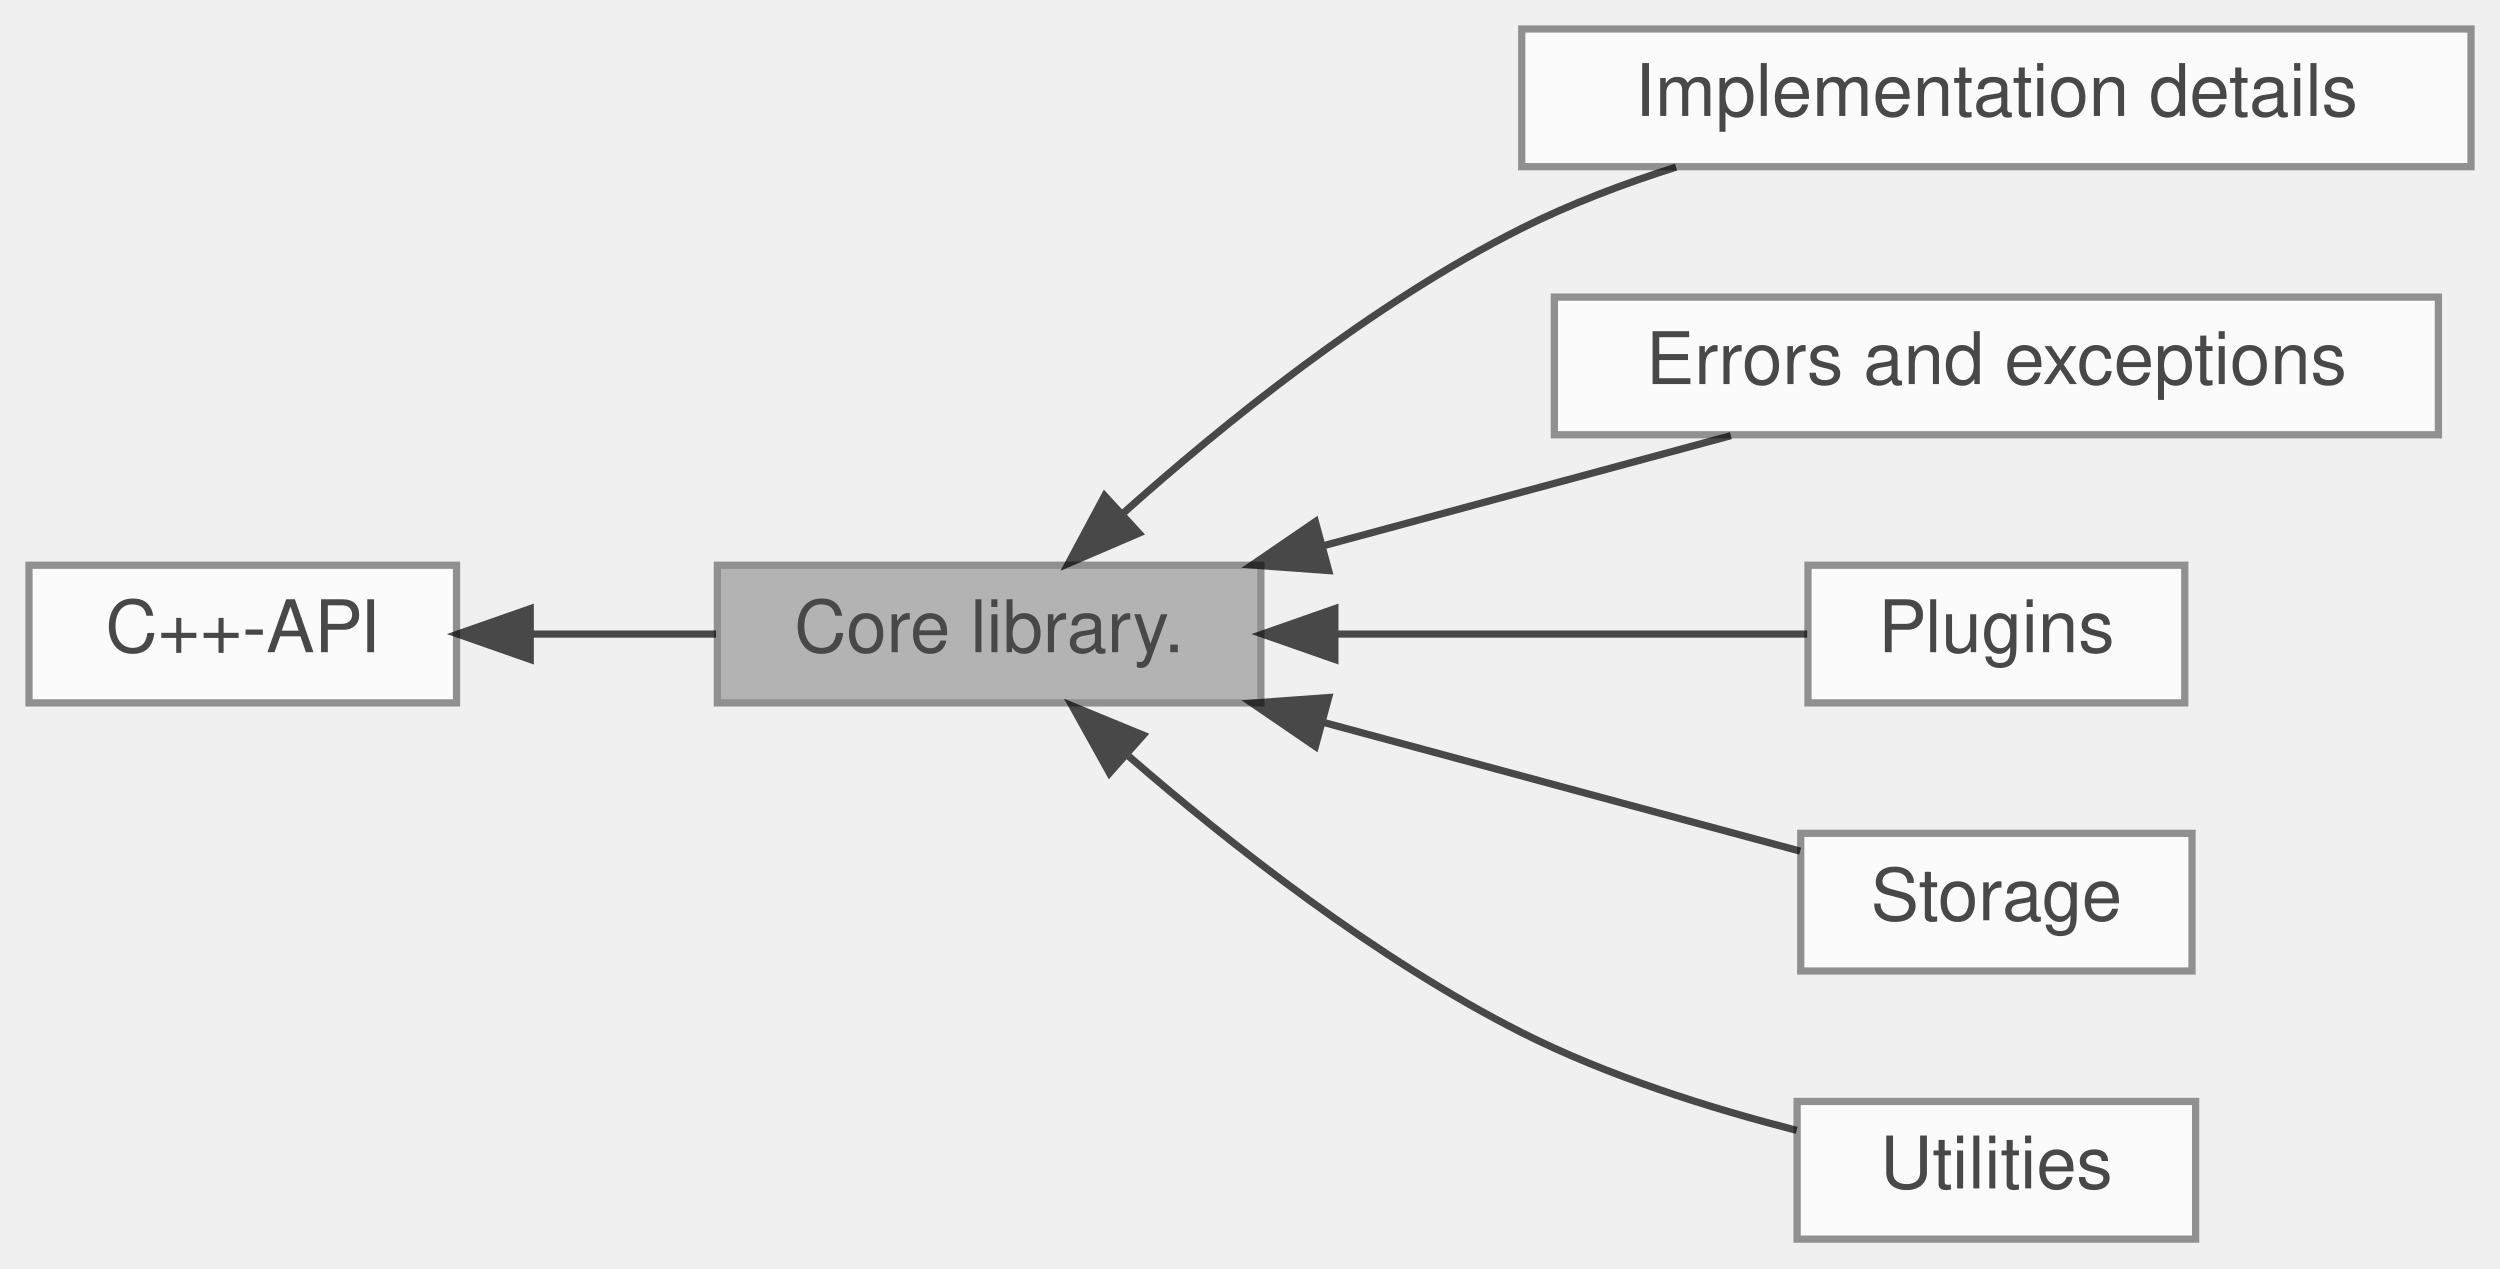
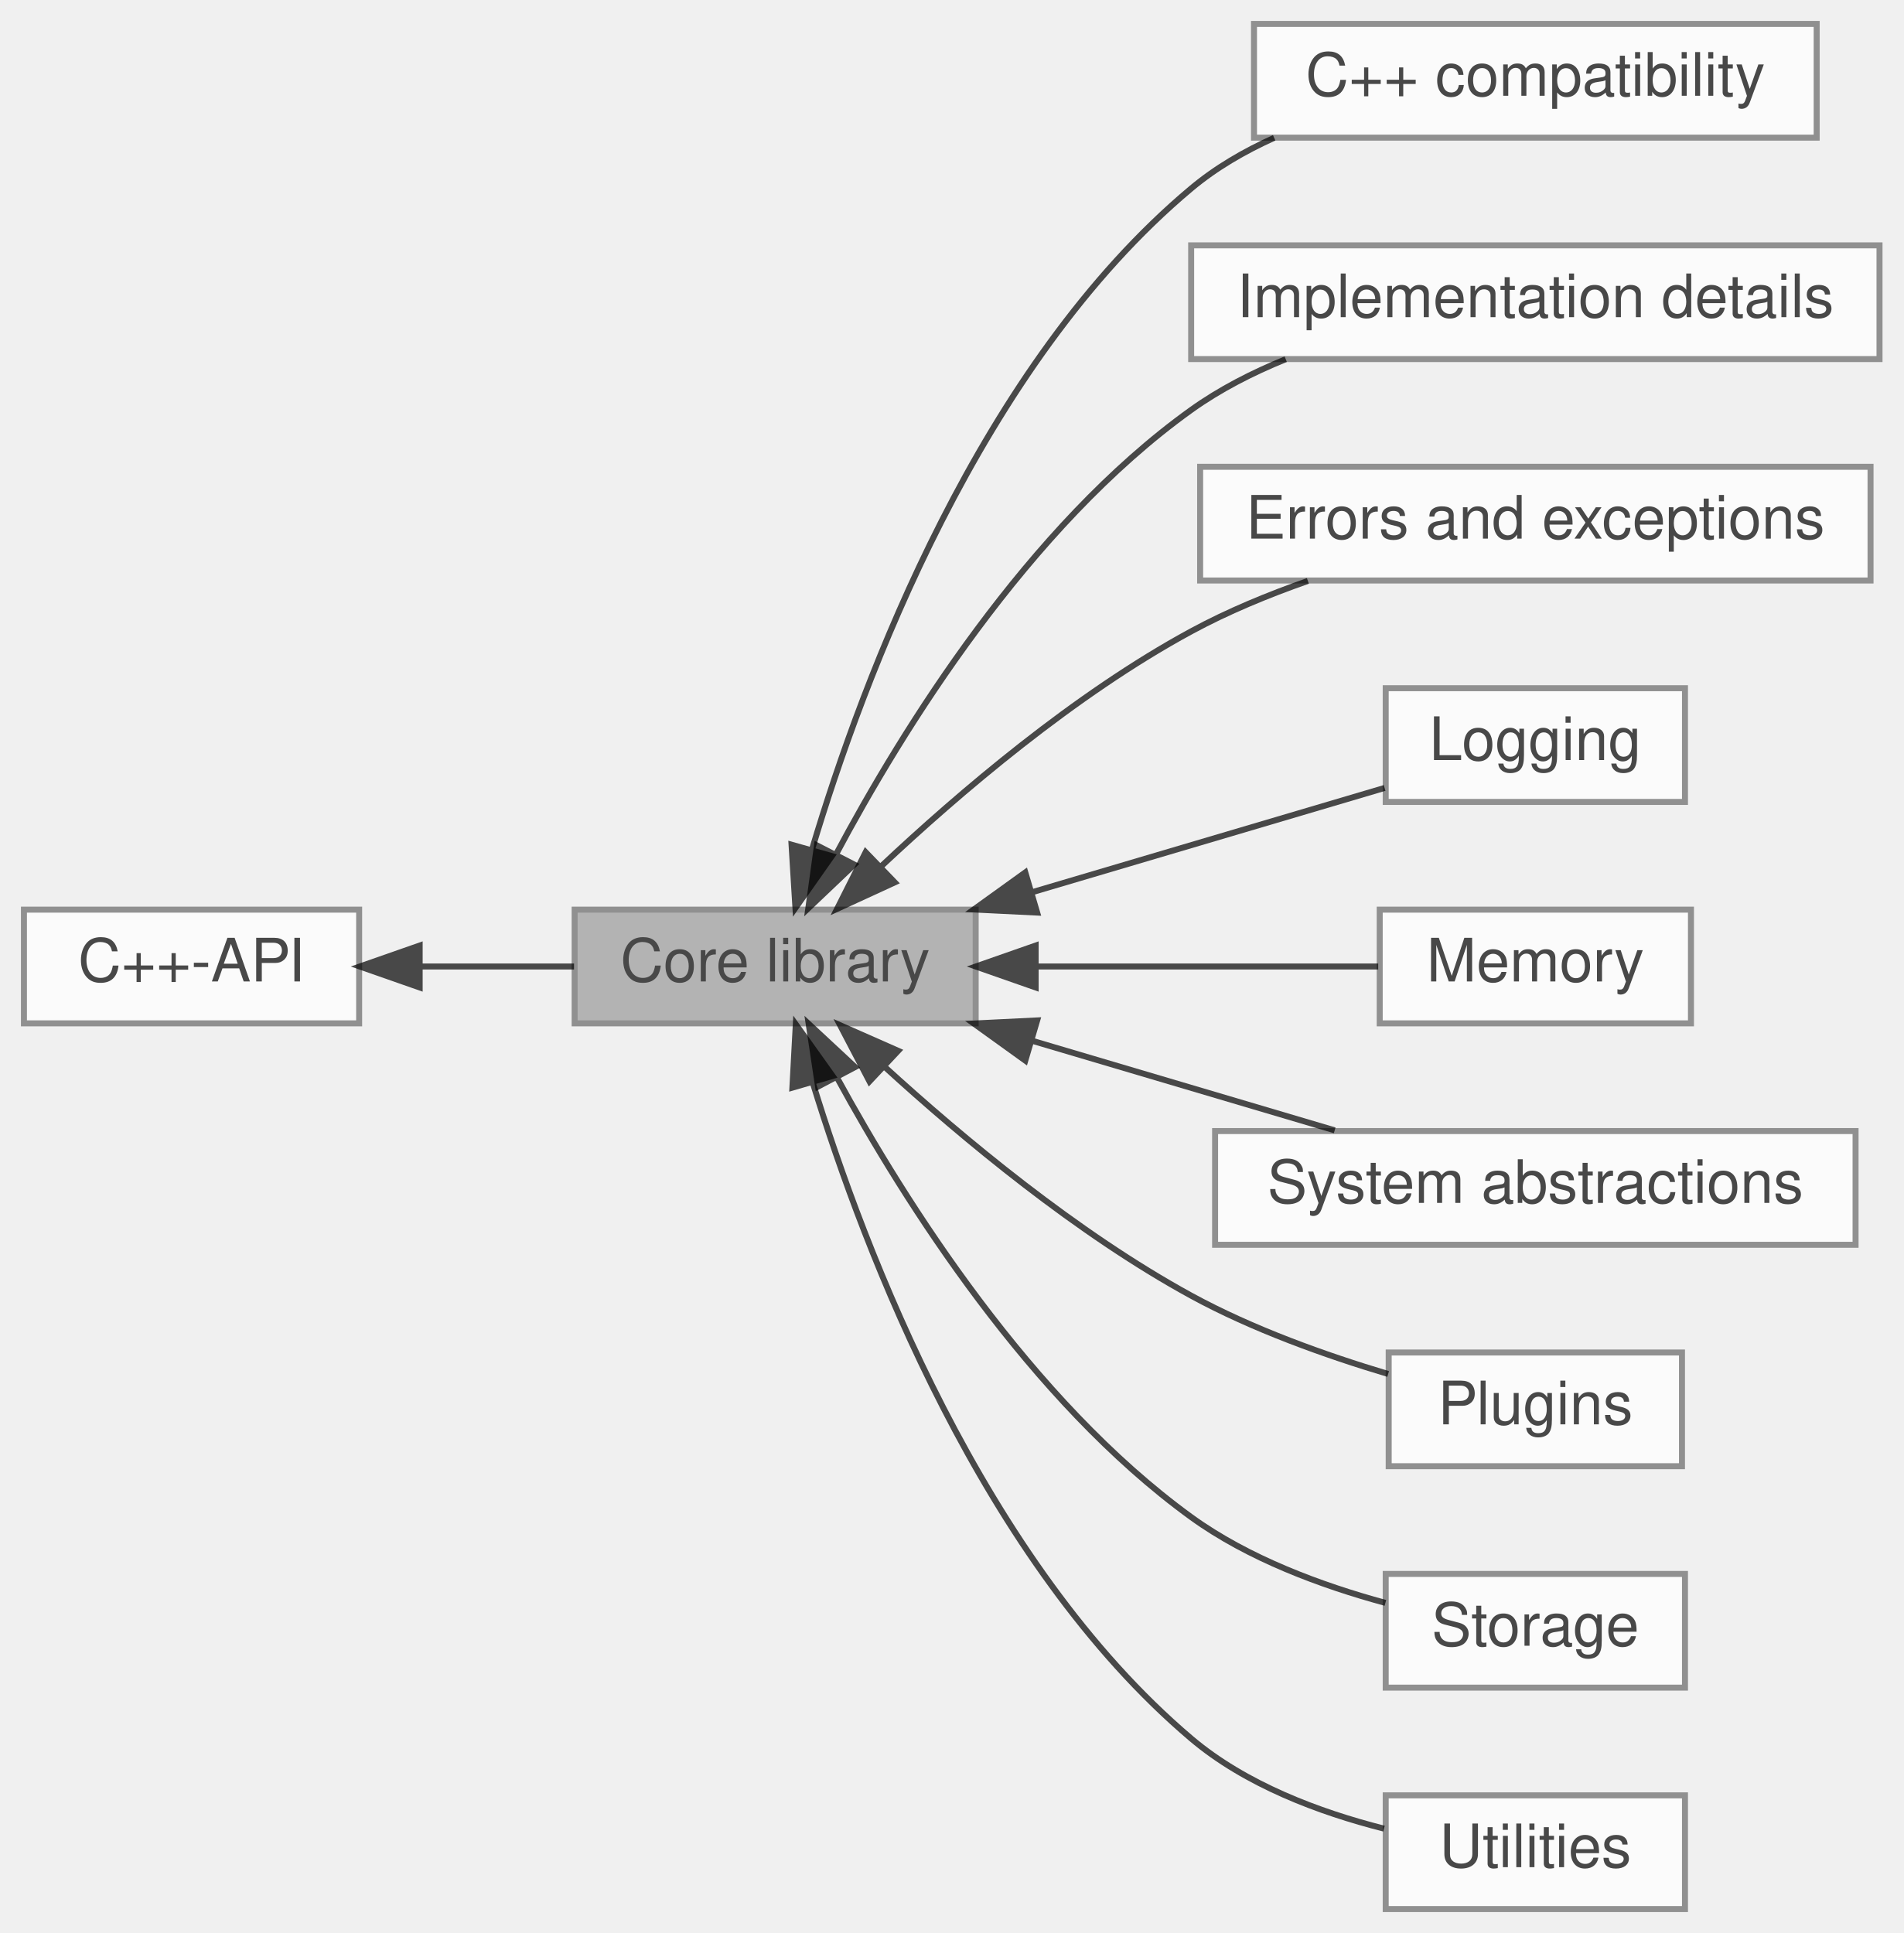
- <svg xmlns="http://www.w3.org/2000/svg" xmlns:xlink="http://www.w3.org/1999/xlink" width="345pt" height="175pt" viewBox="0.00 0.00 345.00 175.00">
+ <svg xmlns="http://www.w3.org/2000/svg" xmlns:xlink="http://www.w3.org/1999/xlink" width="318pt" height="323pt" viewBox="0.00 0.00 318.00 323.00">
  <svg id="main" version="1.1" xml:space="preserve">
    <style type="text/css">
.node, .edge {opacity: 0.7;}
.node.selected, .edge.selected {opacity: 1;}
.edge:hover path { stroke: red; }
.edge:hover polygon { stroke: red; fill: red; }
</style>
    <svg id="graph" class="graph">
-       <g id="graph0" class="graph" transform="scale(1 1) rotate(0) translate(4 171)">
+       <g id="graph0" class="graph" transform="scale(1 1) rotate(0) translate(4 319)">
        <g id="Node000002" class="node">
          <g id="a_Node000002">
-             <a xlink:href="group__api.html" target="_top" xlink:title=" ">
-               <polygon fill="white" stroke="#666666" points="59,-93 0,-93 0,-74 59,-74 59,-93" />
-               <text text-anchor="middle" x="29.5" y="-81" font-family="Helvetica,sans-Serif" font-size="10.00">C++-API</text>
+             <a xlink:href="group__api.html" target="_top" xlink:title="The C++ application programming interface.">
+               <polygon fill="white" stroke="#666666" points="56,-167 0,-167 0,-148 56,-148 56,-167" />
+               <text text-anchor="middle" x="28" y="-155" font-family="Helvetica,sans-Serif" font-size="10.00">C++-API</text>
            </a>
          </g>
        </g>
        <g id="Node000001" class="node">
          <g id="a_Node000001">
            <a xlink:title=" ">
-               <polygon fill="#999999" stroke="#666666" points="170,-93 95,-93 95,-74 170,-74 170,-93" />
-               <text text-anchor="middle" x="132.5" y="-81" font-family="Helvetica,sans-Serif" font-size="10.00">Core library.</text>
+               <polygon fill="#999999" stroke="#666666" points="159,-167 92,-167 92,-148 159,-148 159,-167" />
+               <text text-anchor="middle" x="125.5" y="-155" font-family="Helvetica,sans-Serif" font-size="10.00">Core library</text>
            </a>
          </g>
        </g>
        <g id="edge1" class="edge">
-           <path fill="none" stroke="black" d="M69.43,-83.5C77.77,-83.5 86.56,-83.5 94.81,-83.5" />
-           <polygon fill="black" stroke="black" points="69.17,-80 59.17,-83.5 69.17,-87 69.17,-80" />
+           <path fill="none" stroke="black" d="M66.16,-157.5C74.65,-157.5 83.61,-157.5 91.9,-157.5" />
+           <polygon fill="black" stroke="black" points="66.11,-154 56.11,-157.5 66.11,-161 66.11,-154" />
+         </g>
+         <g id="Node000009" class="node">
+           <g id="a_Node000009">
+             <a xlink:href="group__api-core-cpp.html" target="_top" xlink:title=" ">
+               <polygon fill="white" stroke="#666666" points="299.5,-315 205.5,-315 205.5,-296 299.5,-296 299.5,-315" />
+               <text text-anchor="middle" x="252.5" y="-303" font-family="Helvetica,sans-Serif" font-size="10.00">C++ compatibility</text>
+             </a>
+           </g>
+         </g>
+         <g id="edge8" class="edge">
+           <path fill="none" stroke="black" d="M131.71,-177.23C140.21,-205.67 159.78,-258 195,-287.5 199.1,-290.94 203.87,-293.72 208.87,-295.97" />
+           <polygon fill="black" stroke="black" points="134.98,-175.95 128.89,-167.28 128.24,-177.85 134.98,-175.95" />
+         </g>
+         <g id="Node000011" class="node">
+           <g id="a_Node000011">
+             <a xlink:href="group__api-core-details.html" target="_top" xlink:title=" ">
+               <polygon fill="white" stroke="#666666" points="310,-278 195,-278 195,-259 310,-259 310,-278" />
+               <text text-anchor="middle" x="252.5" y="-266" font-family="Helvetica,sans-Serif" font-size="10.00">Implementation details</text>
+             </a>
+           </g>
+         </g>
+         <g id="edge10" class="edge">
+           <path fill="none" stroke="black" d="M135.62,-176.15C146.81,-197.16 167.71,-230.93 195,-250.5 199.77,-253.92 205.21,-256.71 210.8,-258.98" />
+           <polygon fill="black" stroke="black" points="138.72,-174.53 131.04,-167.23 132.49,-177.73 138.72,-174.53" />
+         </g>
+         <g id="Node000003" class="node">
+           <g id="a_Node000003">
+             <a xlink:href="group__api-core-exception.html" target="_top" xlink:title=" ">
+               <polygon fill="white" stroke="#666666" points="308.5,-241 196.5,-241 196.5,-222 308.5,-222 308.5,-241" />
+               <text text-anchor="middle" x="252.5" y="-229" font-family="Helvetica,sans-Serif" font-size="10.00">Errors and exceptions</text>
+             </a>
+           </g>
+         </g>
+         <g id="edge2" class="edge">
+           <path fill="none" stroke="black" d="M143.17,-174.2C156.29,-186.53 175.54,-202.95 195,-213.5 201.06,-216.79 207.82,-219.59 214.5,-221.93" />
+           <polygon fill="black" stroke="black" points="145.48,-171.56 135.85,-167.13 140.62,-176.6 145.48,-171.56" />
+         </g>
+         <g id="Node000004" class="node">
+           <g id="a_Node000004">
+             <a xlink:href="group__api-core-log.html" target="_top" xlink:title=" ">
+               <polygon fill="white" stroke="#666666" points="277.5,-204 227.5,-204 227.5,-185 277.5,-185 277.5,-204" />
+               <text text-anchor="middle" x="252.5" y="-192" font-family="Helvetica,sans-Serif" font-size="10.00">Logging</text>
+             </a>
+           </g>
+         </g>
+         <g id="edge3" class="edge">
+           <path fill="none" stroke="black" d="M168.32,-169.88C187.93,-175.68 210.6,-182.39 227.32,-187.34" />
+           <polygon fill="black" stroke="black" points="169.27,-166.51 158.69,-167.03 167.29,-173.22 169.27,-166.51" />
+         </g>
+         <g id="Node000005" class="node">
+           <g id="a_Node000005">
+             <a xlink:href="group__api-core-memory.html" target="_top" xlink:title=" ">
+               <polygon fill="white" stroke="#666666" points="278.5,-167 226.5,-167 226.5,-148 278.5,-148 278.5,-167" />
+               <text text-anchor="middle" x="252.5" y="-155" font-family="Helvetica,sans-Serif" font-size="10.00">Memory</text>
+             </a>
+           </g>
+         </g>
+         <g id="edge4" class="edge">
+           <path fill="none" stroke="black" d="M169.23,-157.5C188.21,-157.5 209.9,-157.5 226.25,-157.5" />
+           <polygon fill="black" stroke="black" points="169.02,-154 159.02,-157.5 169.02,-161 169.02,-154" />
+         </g>
+         <g id="Node000010" class="node">
+           <g id="a_Node000010">
+             <a xlink:href="group__api-core-os.html" target="_top" xlink:title=" ">
+               <polygon fill="white" stroke="#666666" points="306,-130 199,-130 199,-111 306,-111 306,-130" />
+               <text text-anchor="middle" x="252.5" y="-118" font-family="Helvetica,sans-Serif" font-size="10.00">System abstractions</text>
+             </a>
+           </g>
+         </g>
+         <g id="edge9" class="edge">
+           <path fill="none" stroke="black" d="M168.61,-145.04C185.05,-140.17 203.6,-134.68 218.98,-130.12" />
+           <polygon fill="black" stroke="black" points="167.29,-141.78 158.69,-147.97 169.27,-148.49 167.29,-141.78" />
        </g>
        <g id="Node000007" class="node">
          <g id="a_Node000007">
-             <a xlink:href="group__api-core-details.html" target="_top" xlink:title=" ">
-               <polygon fill="white" stroke="#666666" points="337,-167 206,-167 206,-148 337,-148 337,-167" />
-               <text text-anchor="middle" x="271.5" y="-155" font-family="Helvetica,sans-Serif" font-size="10.00">Implementation details</text>
+             <a xlink:href="group__api-core-plugin.html" target="_top" xlink:title=" ">
+               <polygon fill="white" stroke="#666666" points="277,-93 228,-93 228,-74 277,-74 277,-93" />
+               <text text-anchor="middle" x="252.5" y="-81" font-family="Helvetica,sans-Serif" font-size="10.00">Plugins</text>
            </a>
          </g>
        </g>
        <g id="edge6" class="edge">
-           <path fill="none" stroke="black" d="M150.81,-100.01C164.74,-112.46 185.32,-129.13 206,-139.5 212.65,-142.84 220.01,-145.63 227.3,-147.94" />
-           <polygon fill="black" stroke="black" points="153.17,-97.42 143.44,-93.24 148.44,-102.58 153.17,-97.42" />
-         </g>
-         <g id="Node000003" class="node">
-           <g id="a_Node000003">
-             <a xlink:href="group__api-core-exception.html" target="_top" xlink:title=" ">
-               <polygon fill="white" stroke="#666666" points="332.5,-130 210.5,-130 210.5,-111 332.5,-111 332.5,-130" />
-               <text text-anchor="middle" x="271.5" y="-118" font-family="Helvetica,sans-Serif" font-size="10.00">Errors and exceptions</text>
-             </a>
-           </g>
-         </g>
-         <g id="edge2" class="edge">
-           <path fill="none" stroke="black" d="M178.63,-95.69C196.9,-100.62 217.69,-106.24 234.86,-110.88" />
-           <polygon fill="black" stroke="black" points="179.35,-92.26 168.78,-93.03 177.52,-99.01 179.35,-92.26" />
-         </g>
-         <g id="Node000005" class="node">
-           <g id="a_Node000005">
-             <a xlink:href="group__api-core-plugin.html" target="_top" xlink:title=" ">
-               <polygon fill="white" stroke="#666666" points="297.5,-93 245.5,-93 245.5,-74 297.5,-74 297.5,-93" />
-               <text text-anchor="middle" x="271.5" y="-81" font-family="Helvetica,sans-Serif" font-size="10.00">Plugins</text>
-             </a>
-           </g>
-         </g>
-         <g id="edge4" class="edge">
-           <path fill="none" stroke="black" d="M180.29,-83.5C202.11,-83.5 227.21,-83.5 245.39,-83.5" />
-           <polygon fill="black" stroke="black" points="180.21,-80 170.21,-83.5 180.21,-87 180.21,-80" />
-         </g>
-         <g id="Node000004" class="node">
-           <g id="a_Node000004">
-             <a xlink:href="group__api-core-storage.html" target="_top" xlink:title=" ">
-               <polygon fill="white" stroke="#666666" points="298.5,-56 244.5,-56 244.5,-37 298.5,-37 298.5,-56" />
-               <text text-anchor="middle" x="271.5" y="-44" font-family="Helvetica,sans-Serif" font-size="10.00">Storage</text>
-             </a>
-           </g>
-         </g>
-         <g id="edge3" class="edge">
-           <path fill="none" stroke="black" d="M178.52,-71.34C200.37,-65.44 225.84,-58.56 244.43,-53.54" />
-           <polygon fill="black" stroke="black" points="177.52,-67.99 168.78,-73.97 179.35,-74.74 177.52,-67.99" />
+           <path fill="none" stroke="black" d="M143.73,-140.79C156.88,-128.77 175.94,-112.92 195,-102.5 205.26,-96.89 217.47,-92.53 227.91,-89.41" />
+           <polygon fill="black" stroke="black" points="141.26,-138.3 136.35,-147.69 146.05,-143.41 141.26,-138.3" />
        </g>
        <g id="Node000006" class="node">
          <g id="a_Node000006">
-             <a xlink:href="group__api-core-util.html" target="_top" xlink:title=" ">
-               <polygon fill="white" stroke="#666666" points="299,-19 244,-19 244,0 299,0 299,-19" />
-               <text text-anchor="middle" x="271.5" y="-7" font-family="Helvetica,sans-Serif" font-size="10.00">Utilities</text>
+             <a xlink:href="group__api-core-storage.html" target="_top" xlink:title=" ">
+               <polygon fill="white" stroke="#666666" points="277.5,-56 227.5,-56 227.5,-37 277.5,-37 277.5,-56" />
+               <text text-anchor="middle" x="252.5" y="-44" font-family="Helvetica,sans-Serif" font-size="10.00">Storage</text>
            </a>
          </g>
        </g>
        <g id="edge5" class="edge">
-           <path fill="none" stroke="black" d="M151.78,-66.62C165.73,-54.53 185.91,-38.65 206,-28.5 217.88,-22.5 231.97,-18.08 243.94,-15.01" />
-           <polygon fill="black" stroke="black" points="149.11,-64.32 143.96,-73.58 153.76,-69.55 149.11,-64.32" />
+           <path fill="none" stroke="black" d="M135.88,-138.85C147.2,-118.12 168.13,-84.99 195,-65.5 204.55,-58.57 216.8,-54.05 227.45,-51.16" />
+           <polygon fill="black" stroke="black" points="132.67,-137.44 131.1,-147.92 138.86,-140.7 132.67,-137.44" />
+         </g>
+         <g id="Node000008" class="node">
+           <g id="a_Node000008">
+             <a xlink:href="group__api-core-util.html" target="_top" xlink:title=" ">
+               <polygon fill="white" stroke="#666666" points="277.5,-19 227.5,-19 227.5,0 277.5,0 277.5,-19" />
+               <text text-anchor="middle" x="252.5" y="-7" font-family="Helvetica,sans-Serif" font-size="10.00">Utilities</text>
+             </a>
+           </g>
+         </g>
+         <g id="edge7" class="edge">
+           <path fill="none" stroke="black" d="M131.81,-137.99C140.45,-109.86 160.18,-58.04 195,-28.5 204.08,-20.8 216.4,-16.18 227.22,-13.44" />
+           <polygon fill="black" stroke="black" points="128.38,-137.26 128.95,-147.84 135.1,-139.21 128.38,-137.26" />
        </g>
      </g>
    </svg>
  </svg>
  <style type="text/css">

[data-mouse-over-selected='false'] { opacity: 0.7; }
[data-mouse-over-selected='true']  { opacity: 1.0; }

</style>
</svg>
